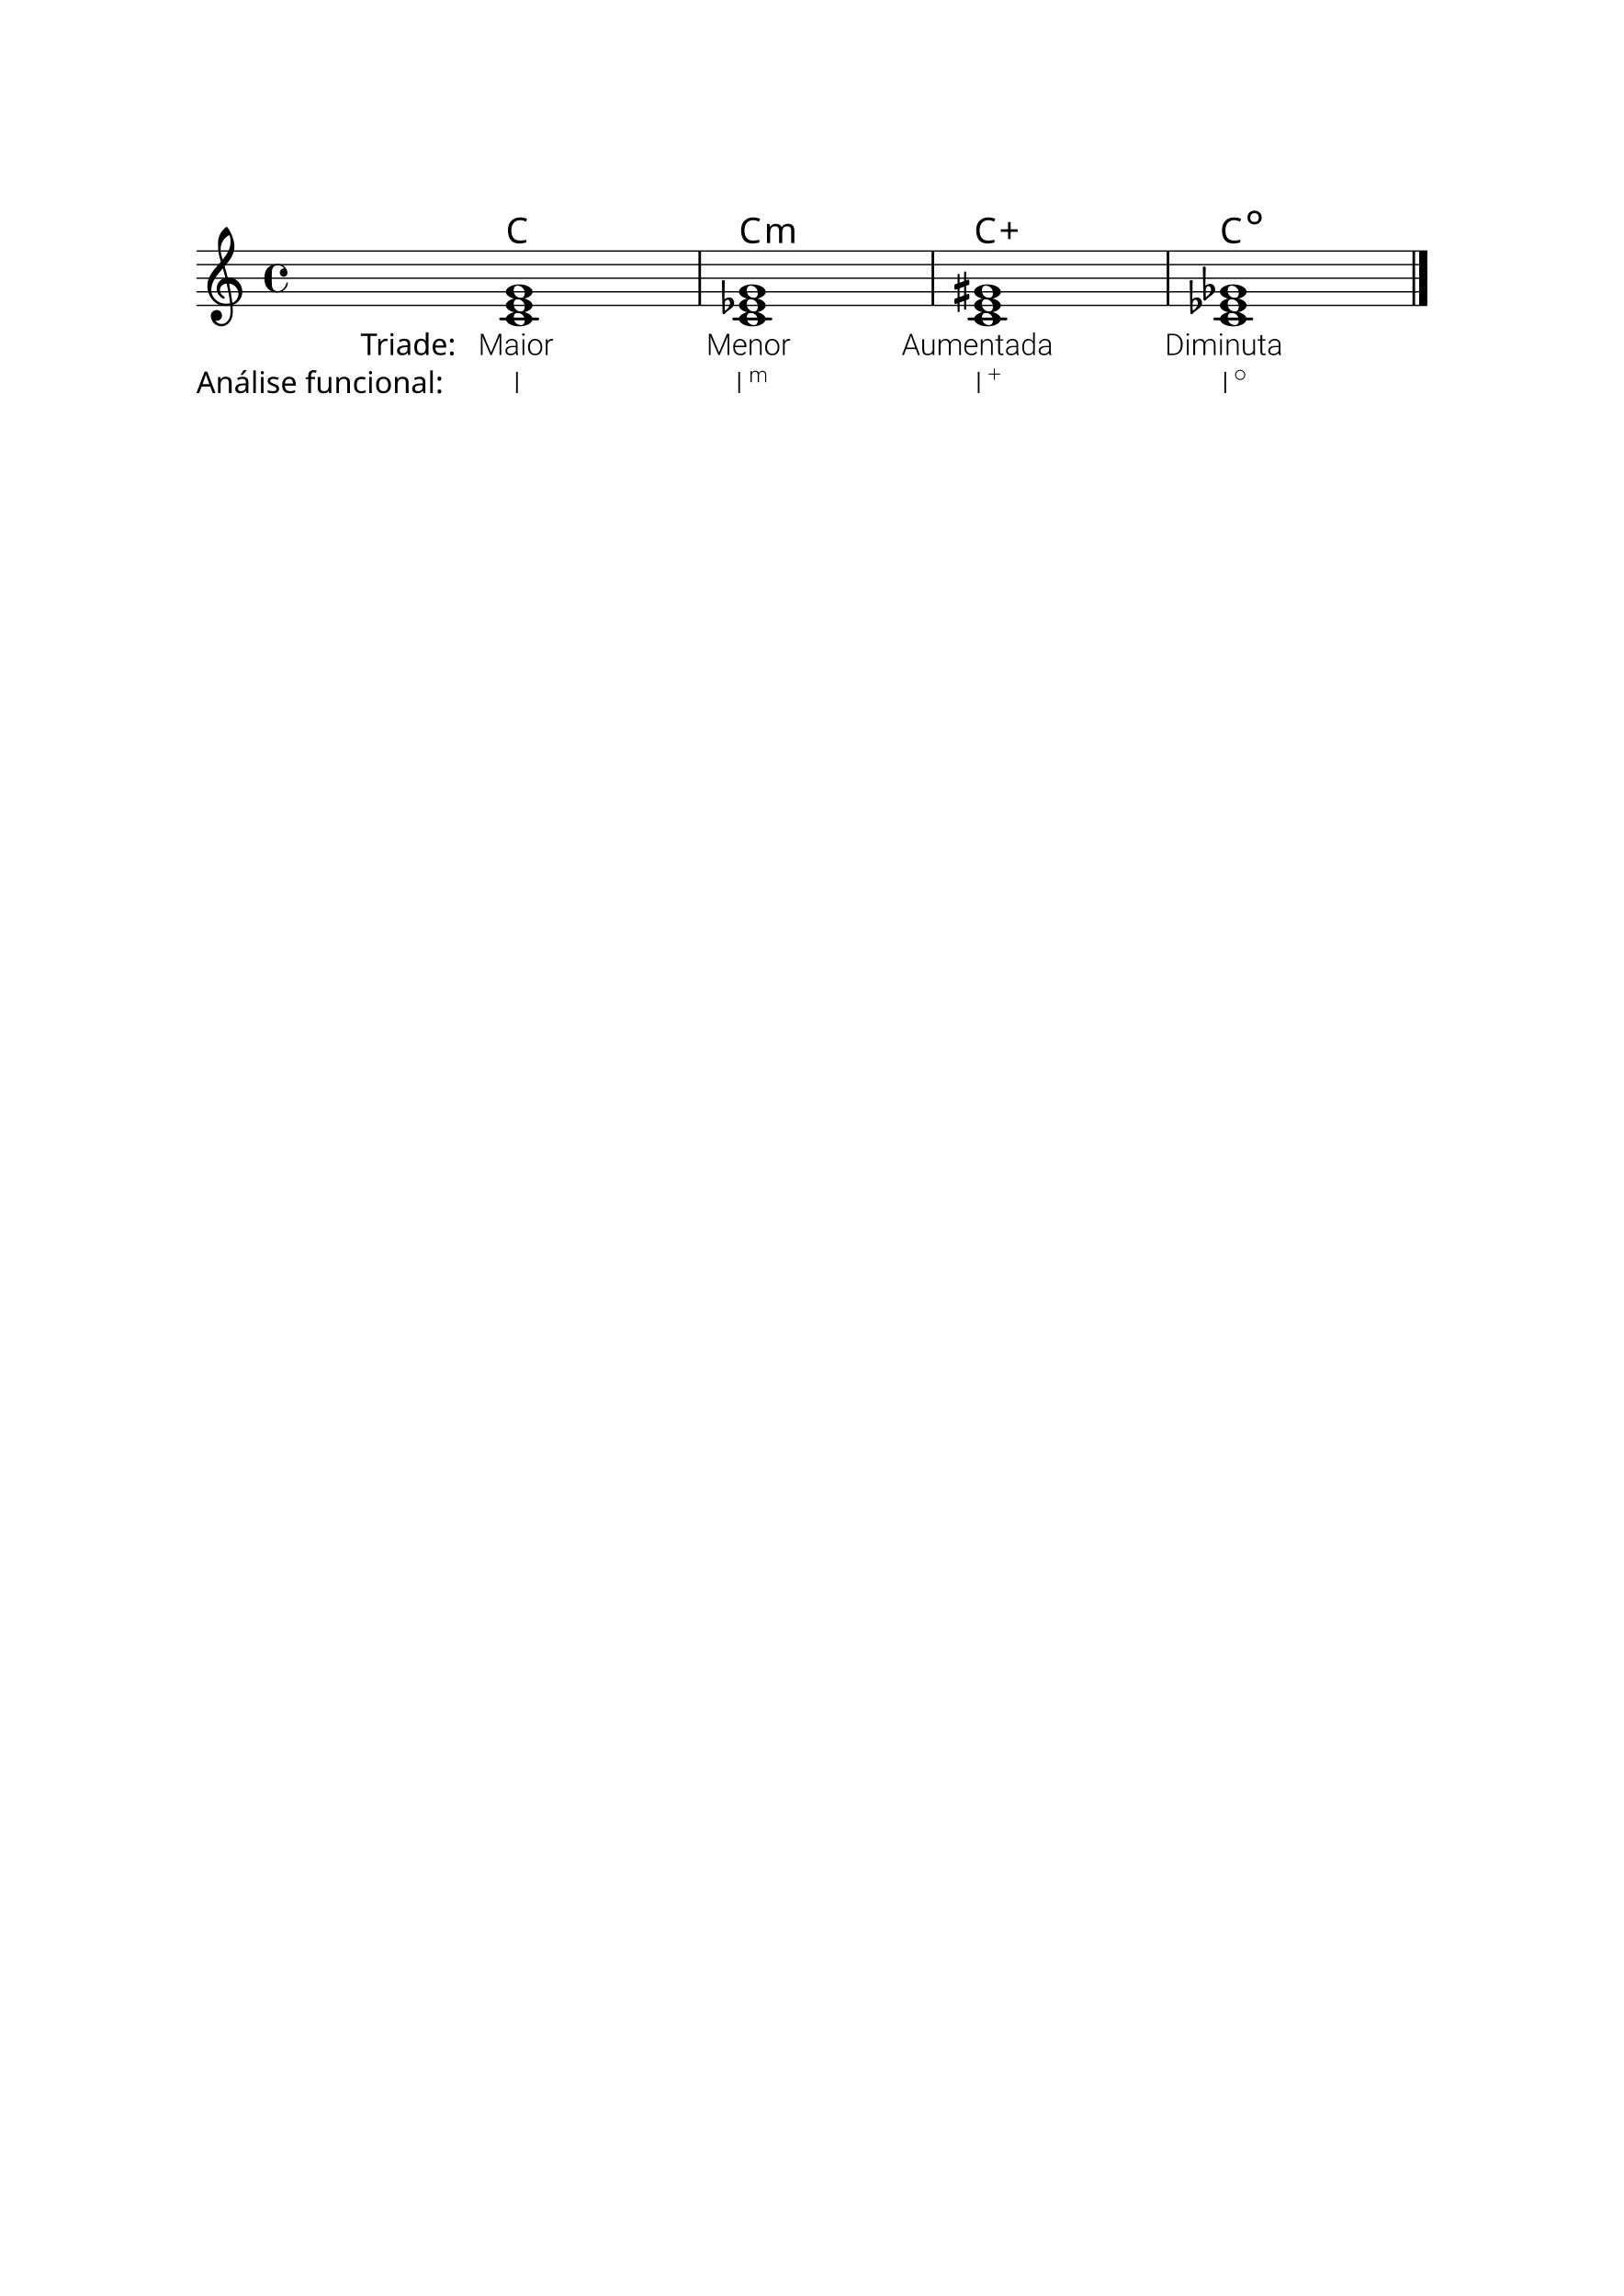
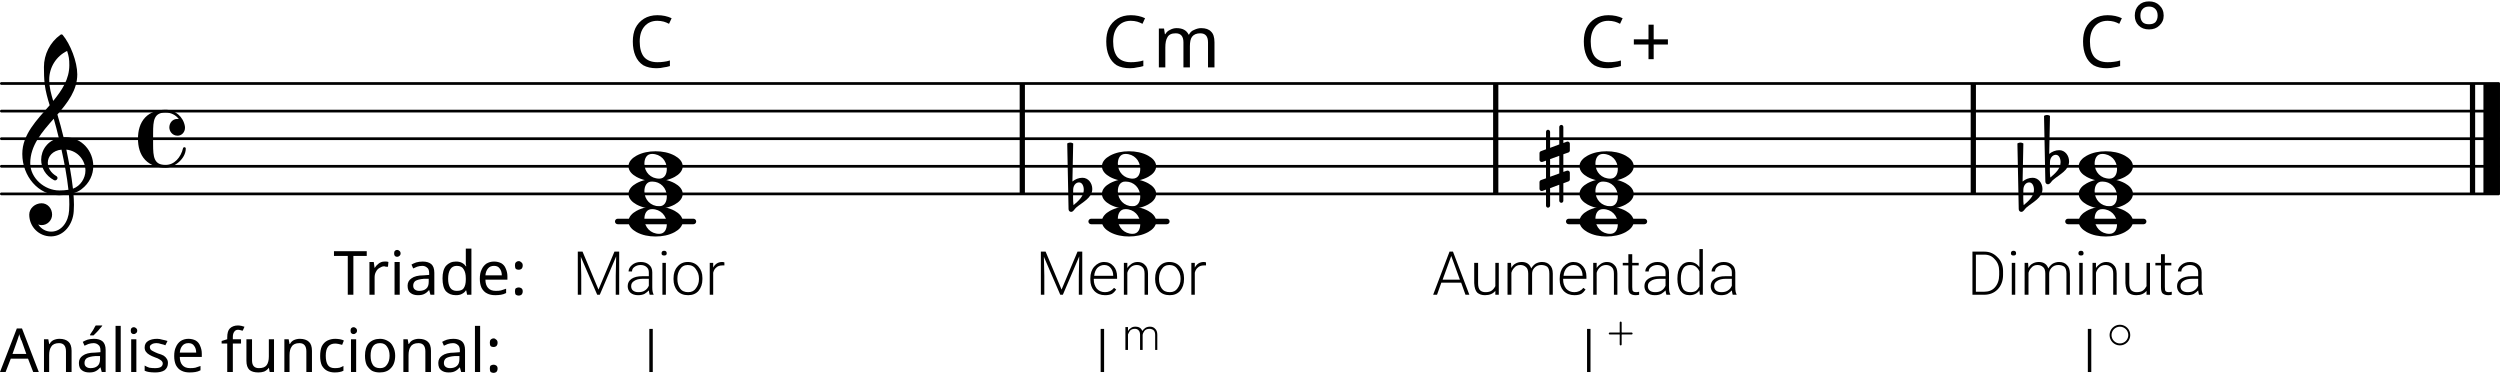
- <svg xmlns="http://www.w3.org/2000/svg" xmlns:xlink="http://www.w3.org/1999/xlink" version="1.2" width="210.00mm" height="297.00mm" viewBox="0 -0 119.502 169.009">
+ <svg xmlns="http://www.w3.org/2000/svg" version="1.2" width="159.20mm" height="23.75mm" viewBox="14.454 15.454 90.594 13.513">
  <style type="text/css">

tspan { white-space: pre; }

</style>
  <g transform="translate(14.454, 23.4787)">
    <rect x="74.838" y="-0.1" width="2.943" height="0.2" ry="0.1" fill="currentColor" />
  </g>
  <g transform="translate(14.454, 23.4787)">
    <rect x="56.747" y="-0.1" width="2.943" height="0.2" ry="0.1" fill="currentColor" />
  </g>
  <g transform="translate(14.454, 23.4787)">
    <rect x="39.441" y="-0.1" width="2.943" height="0.2" ry="0.1" fill="currentColor" />
  </g>
  <g transform="translate(14.454, 23.4787)">
    <rect x="22.285" y="-0.1" width="2.943" height="0.2" ry="0.1" fill="currentColor" />
  </g>
  <g transform="translate(68.5607, 20.4787)">
    <rect x="0" y="-2" width="0.19" height="4" ry="0" fill="currentColor" />
  </g>
  <g transform="translate(85.8669, 20.4787)">
    <rect x="0" y="-2" width="0.19" height="4" ry="0" fill="currentColor" />
  </g>
  <g transform="translate(51.4046, 20.4787)">
    <rect x="0" y="-2" width="0.19" height="4" ry="0" fill="currentColor" />
  </g>
  <g transform="translate(104.4476, 20.4787)">
    <rect x="0" y="-2" width="0.6" height="4" ry="0" fill="currentColor" />
  </g>
  <g transform="translate(103.9576, 20.4787)">
    <rect x="0" y="-2" width="0.19" height="4" ry="0" fill="currentColor" />
  </g>
  <g transform="translate(14.454, 22.4787)">
    <line stroke-linejoin="round" stroke-linecap="round" stroke-width="0.1" stroke="currentColor" x1="0.05" y1="0" x2="90.544" y2="0" />
  </g>
  <g transform="translate(14.454, 21.4787)">
    <line stroke-linejoin="round" stroke-linecap="round" stroke-width="0.1" stroke="currentColor" x1="0.05" y1="0" x2="90.544" y2="0" />
  </g>
  <g transform="translate(14.454, 20.4787)">
    <line stroke-linejoin="round" stroke-linecap="round" stroke-width="0.1" stroke="currentColor" x1="0.05" y1="0" x2="90.544" y2="0" />
  </g>
  <g transform="translate(14.454, 19.4787)">
    <line stroke-linejoin="round" stroke-linecap="round" stroke-width="0.1" stroke="currentColor" x1="0.05" y1="0" x2="90.544" y2="0" />
  </g>
  <g transform="translate(14.454, 18.4787)">
    <line stroke-linejoin="round" stroke-linecap="round" stroke-width="0.1" stroke="currentColor" x1="0.05" y1="0" x2="90.544" y2="0" />
  </g>
-   <a style="color:inherit;" xlink:href="textedit://C:/Users/mfe39/Desktop/artifact/teoria-musical-resources-main/teoria-musical-resources-main/lilypond/chords_3notes.ly:37:2:3">
-     <g transform="translate(89.8778, 28.934)">
-       <text font-family="Roboto Light" font-size="2.2" text-anchor="start" fill="currentColor">
-         <tspan>I</tspan>
-       </text>
-     </g>
-     <g transform="translate(91.2745, 27.5949)">
-       <circle stroke-linejoin="round" stroke-linecap="round" fill="none" stroke="currentColor" stroke-width="0.071" r="0.339" />
-     </g>
-   </a>
-   <a style="color:inherit;" xlink:href="textedit://C:/Users/mfe39/Desktop/artifact/teoria-musical-resources-main/teoria-musical-resources-main/lilypond/chords_3notes.ly:29:24:25">
-     <g transform="translate(85.7274, 26.134)">
-       <text font-family="Roboto Light" font-size="2.2" text-anchor="start" fill="currentColor">
-         <tspan>Diminuta</tspan>
-       </text>
-     </g>
-   </a>
-   <a style="color:inherit;" xlink:href="textedit://C:/Users/mfe39/Desktop/artifact/teoria-musical-resources-main/teoria-musical-resources-main/lilypond/chords_3notes.ly:12:28:29">
-     <g transform="translate(89.7825, 21.4787)">
-       <path transform="scale(0.004, -0.004)" d="M213 112c-50 0 -69 -43 -69 -88c0 -77 57 -136 134 -136c50 0 69 43 69 88c0 77 -57 136 -134 136zM491 0c0 -43 -34 -75 -72 -96c-53 -29 -114 -40 -174 -40s-120 11 -173 40c-38 21 -72 53 -72 96s34 75 72 96c53 29 113 40 173 40s121 -11 174 -40 c38 -21 72 -53 72 -96z" fill="currentColor" />
-     </g>
-   </a>
-   <a style="color:inherit;" xlink:href="textedit://C:/Users/mfe39/Desktop/artifact/teoria-musical-resources-main/teoria-musical-resources-main/lilypond/chords_3notes.ly:12:28:29">
-     <g transform="translate(89.7825, 22.4787)">
-       <path transform="scale(0.004, -0.004)" d="M213 112c-50 0 -69 -43 -69 -88c0 -77 57 -136 134 -136c50 0 69 43 69 88c0 77 -57 136 -134 136zM491 0c0 -43 -34 -75 -72 -96c-53 -29 -114 -40 -174 -40s-120 11 -173 40c-38 21 -72 53 -72 96s34 75 72 96c53 29 113 40 173 40s121 -11 174 -40 c38 -21 72 -53 72 -96z" fill="currentColor" />
-     </g>
-   </a>
-   <a style="color:inherit;" xlink:href="textedit://C:/Users/mfe39/Desktop/artifact/teoria-musical-resources-main/teoria-musical-resources-main/lilypond/chords_3notes.ly:12:28:29">
-     <g transform="translate(89.7825, 23.4787)">
-       <path transform="scale(0.004, -0.004)" d="M213 112c-50 0 -69 -43 -69 -88c0 -77 57 -136 134 -136c50 0 69 43 69 88c0 77 -57 136 -134 136zM491 0c0 -43 -34 -75 -72 -96c-53 -29 -114 -40 -174 -40s-120 11 -173 40c-38 21 -72 53 -72 96s34 75 72 96c53 29 113 40 173 40s121 -11 174 -40 c38 -21 72 -53 72 -96z" fill="currentColor" />
-     </g>
-   </a>
-   <a style="color:inherit;" xlink:href="textedit://C:/Users/mfe39/Desktop/artifact/teoria-musical-resources-main/teoria-musical-resources-main/lilypond/chords_3notes.ly:12:28:29">
-     <g transform="translate(89.7825, 17.8942)">
-       <text font-family="sans-serif" font-size="2.616" text-anchor="start" fill="currentColor">
-         <tspan>C</tspan>
-       </text>
-     </g>
-     <g transform="translate(91.6263, 17.8942)">
-       <text font-family="sans-serif" font-size="3.296" text-anchor="start" fill="currentColor">
-         <tspan>°</tspan>
-       </text>
-     </g>
-   </a>
+   <g transform="translate(89.8778, 28.934)">
+     <text font-family="Roboto Light" font-size="2.2" text-anchor="start" fill="currentColor">
+       <tspan>I</tspan>
+     </text>
+   </g>
+   <g transform="translate(91.2745, 27.5949)">
+     <circle stroke-linejoin="round" stroke-linecap="round" fill="none" stroke="currentColor" stroke-width="0.071" r="0.339" />
+   </g>
+   <g transform="translate(85.7274, 26.134)">
+     <text font-family="Roboto Light" font-size="2.2" text-anchor="start" fill="currentColor">
+       <tspan>Diminuta</tspan>
+     </text>
+   </g>
+   <g transform="translate(89.7825, 21.4787)">
+     <path transform="scale(0.004, -0.004)" d="M213 112c-50 0 -69 -43 -69 -88c0 -77 57 -136 134 -136c50 0 69 43 69 88c0 77 -57 136 -134 136zM491 0c0 -43 -34 -75 -72 -96c-53 -29 -114 -40 -174 -40s-120 11 -173 40c-38 21 -72 53 -72 96s34 75 72 96c53 29 113 40 173 40s121 -11 174 -40 c38 -21 72 -53 72 -96z" fill="currentColor" />
+   </g>
+   <g transform="translate(89.7825, 22.4787)">
+     <path transform="scale(0.004, -0.004)" d="M213 112c-50 0 -69 -43 -69 -88c0 -77 57 -136 134 -136c50 0 69 43 69 88c0 77 -57 136 -134 136zM491 0c0 -43 -34 -75 -72 -96c-53 -29 -114 -40 -174 -40s-120 11 -173 40c-38 21 -72 53 -72 96s34 75 72 96c53 29 113 40 173 40s121 -11 174 -40 c38 -21 72 -53 72 -96z" fill="currentColor" />
+   </g>
+   <g transform="translate(89.7825, 23.4787)">
+     <path transform="scale(0.004, -0.004)" d="M213 112c-50 0 -69 -43 -69 -88c0 -77 57 -136 134 -136c50 0 69 43 69 88c0 77 -57 136 -134 136zM491 0c0 -43 -34 -75 -72 -96c-53 -29 -114 -40 -174 -40s-120 11 -173 40c-38 21 -72 53 -72 96s34 75 72 96c53 29 113 40 173 40s121 -11 174 -40 c38 -21 72 -53 72 -96z" fill="currentColor" />
+   </g>
+   <g transform="translate(89.7825, 17.8942)">
+     <text font-family="sans-serif" font-size="2.616" text-anchor="start" fill="currentColor">
+       <tspan>C</tspan>
+     </text>
+   </g>
+   <g transform="translate(91.6263, 17.8942)">
+     <text font-family="sans-serif" font-size="3.296" text-anchor="start" fill="currentColor">
+       <tspan>°</tspan>
+     </text>
+   </g>
  <g transform="translate(70.2418, 21.4787)">
    <path transform="scale(0.004, -0.004)" d="M0 119c0 8 5 15 13 18l46 17v158c0 10 8 19 18 19s19 -9 19 -19v-145l83 31v158c0 10 9 19 19 19s18 -9 18 -19v-145l32 12c2 1 5 1 7 1c11 0 20 -9 20 -20v-60c0 -8 -5 -16 -13 -19l-46 -16v-160l32 11c2 1 5 1 7 1c11 0 20 -9 20 -20v-60c0 -8 -5 -15 -13 -18l-46 -17 v-158c0 -10 -8 -19 -18 -19s-19 9 -19 19v145l-83 -31v-158c0 -10 -9 -19 -19 -19s-18 9 -18 19v145l-32 -12c-2 -1 -5 -1 -7 -1c-11 0 -20 9 -20 20v60c0 8 5 16 13 19l46 16v160l-32 -11c-2 -1 -5 -1 -7 -1c-11 0 -20 9 -20 20v60zM179 95l-83 -30v-160l83 30v160z" fill="currentColor" />
  </g>
-   <a style="color:inherit;" xlink:href="textedit://C:/Users/mfe39/Desktop/artifact/teoria-musical-resources-main/teoria-musical-resources-main/lilypond/chords_3notes.ly:36:2:3">
-     <g transform="translate(71.7305, 28.934)">
-       <text font-family="Roboto Light" font-size="2.2" text-anchor="start" fill="currentColor">
-         <tspan>I</tspan>
-       </text>
-     </g>
-     <g transform="translate(73.1837, 27.5383)">
-       <line stroke-linejoin="round" stroke-linecap="round" stroke-width="0.071" stroke="currentColor" x1="0" y1="0" x2="-0.396" y2="0" />
-     </g>
-     <g transform="translate(73.1837, 27.5383)">
-       <line stroke-linejoin="round" stroke-linecap="round" stroke-width="0.071" stroke="currentColor" x1="0" y1="0" x2="0" y2="0.396" />
-     </g>
-     <g transform="translate(73.1837, 27.5383)">
-       <line stroke-linejoin="round" stroke-linecap="round" stroke-width="0.071" stroke="currentColor" x1="0" y1="0" x2="0.396" y2="0" />
-     </g>
-     <g transform="translate(73.1837, 27.5383)">
-       <line stroke-linejoin="round" stroke-linecap="round" stroke-width="0.071" stroke="currentColor" x1="0" y1="0" x2="0" y2="-0.396" />
-     </g>
-   </a>
-   <a style="color:inherit;" xlink:href="textedit://C:/Users/mfe39/Desktop/artifact/teoria-musical-resources-main/teoria-musical-resources-main/lilypond/chords_3notes.ly:29:14:15">
-     <g transform="translate(66.3563, 26.134)">
-       <text font-family="Roboto Light" font-size="2.2" text-anchor="start" fill="currentColor">
-         <tspan>Aumentada</tspan>
-       </text>
-     </g>
-   </a>
+   <g transform="translate(71.7305, 28.934)">
+     <text font-family="Roboto Light" font-size="2.2" text-anchor="start" fill="currentColor">
+       <tspan>I</tspan>
+     </text>
+   </g>
+   <g transform="translate(73.1837, 27.5383)">
+     <line stroke-linejoin="round" stroke-linecap="round" stroke-width="0.071" stroke="currentColor" x1="0" y1="0" x2="-0.396" y2="0" />
+   </g>
+   <g transform="translate(73.1837, 27.5383)">
+     <line stroke-linejoin="round" stroke-linecap="round" stroke-width="0.071" stroke="currentColor" x1="0" y1="0" x2="0" y2="0.396" />
+   </g>
+   <g transform="translate(73.1837, 27.5383)">
+     <line stroke-linejoin="round" stroke-linecap="round" stroke-width="0.071" stroke="currentColor" x1="0" y1="0" x2="0.396" y2="0" />
+   </g>
+   <g transform="translate(73.1837, 27.5383)">
+     <line stroke-linejoin="round" stroke-linecap="round" stroke-width="0.071" stroke="currentColor" x1="0" y1="0" x2="0" y2="-0.396" />
+   </g>
+   <g transform="translate(66.3563, 26.134)">
+     <text font-family="Roboto Light" font-size="2.2" text-anchor="start" fill="currentColor">
+       <tspan>Aumentada</tspan>
+     </text>
+   </g>
  <g transform="translate(88.6325, 21.4787)">
    <path transform="scale(0.004, -0.004)" d="M27 41l-1 -66v-11c0 -22 1 -44 4 -66c45 38 93 80 93 139c0 33 -14 67 -43 67c-31 0 -52 -30 -53 -63zM-15 -138l-12 595c8 5 18 8 27 8s19 -3 27 -8l-7 -345c25 21 58 34 91 34c52 0 89 -48 89 -102c0 -80 -86 -117 -147 -169c-15 -13 -24 -38 -45 -38 c-13 0 -23 11 -23 25z" fill="currentColor" />
  </g>
  <g transform="translate(87.668, 22.4787)">
    <path transform="scale(0.004, -0.004)" d="M27 41l-1 -66v-11c0 -22 1 -44 4 -66c45 38 93 80 93 139c0 33 -14 67 -43 67c-31 0 -52 -30 -53 -63zM-15 -138l-12 595c8 5 18 8 27 8s19 -3 27 -8l-7 -345c25 21 58 34 91 34c52 0 89 -48 89 -102c0 -80 -86 -117 -147 -169c-15 -13 -24 -38 -45 -38 c-13 0 -23 11 -23 25z" fill="currentColor" />
  </g>
-   <a style="color:inherit;" xlink:href="textedit://C:/Users/mfe39/Desktop/artifact/teoria-musical-resources-main/teoria-musical-resources-main/lilypond/chords_3notes.ly:29:2:3">
-     <g transform="translate(35.1888, 26.134)">
-       <text font-family="Roboto Light" font-size="2.2" text-anchor="start" fill="currentColor">
-         <tspan>Maior</tspan>
-       </text>
-     </g>
-   </a>
+   <g transform="translate(35.1888, 26.134)">
+     <text font-family="Roboto Light" font-size="2.2" text-anchor="start" fill="currentColor">
+       <tspan>Maior</tspan>
+     </text>
+   </g>
  <g transform="translate(14.454, 28.934)">
    <text font-family="Roboto Slab Light" font-size="2.2" text-anchor="start" fill="currentColor">
      <tspan>Análise funcional:</tspan>
    </text>
  </g>
-   <a style="color:inherit;" xlink:href="textedit://C:/Users/mfe39/Desktop/artifact/teoria-musical-resources-main/teoria-musical-resources-main/lilypond/chords_3notes.ly:34:2:3">
-     <g transform="translate(37.7496, 28.934)">
-       <text font-family="Roboto Light" font-size="2.2" text-anchor="start" fill="currentColor">
-         <tspan>I</tspan>
-       </text>
-     </g>
-   </a>
+   <g transform="translate(37.7496, 28.934)">
+     <text font-family="Roboto Light" font-size="2.2" text-anchor="start" fill="currentColor">
+       <tspan>I</tspan>
+     </text>
+   </g>
  <g transform="translate(26.5407, 26.134)">
    <text font-family="Roboto Slab Light" font-size="2.2" text-anchor="start" fill="currentColor">
      <tspan>Triade:</tspan>
    </text>
  </g>
-   <a style="color:inherit;" xlink:href="textedit://C:/Users/mfe39/Desktop/artifact/teoria-musical-resources-main/teoria-musical-resources-main/lilypond/chords_3notes.ly:12:22:23">
-     <g transform="translate(71.6918, 22.4787)">
-       <path transform="scale(0.004, -0.004)" d="M213 112c-50 0 -69 -43 -69 -88c0 -77 57 -136 134 -136c50 0 69 43 69 88c0 77 -57 136 -134 136zM491 0c0 -43 -34 -75 -72 -96c-53 -29 -114 -40 -174 -40s-120 11 -173 40c-38 21 -72 53 -72 96s34 75 72 96c53 29 113 40 173 40s121 -11 174 -40 c38 -21 72 -53 72 -96z" fill="currentColor" />
-     </g>
-   </a>
-   <a style="color:inherit;" xlink:href="textedit://C:/Users/mfe39/Desktop/artifact/teoria-musical-resources-main/teoria-musical-resources-main/lilypond/chords_3notes.ly:8:2:3">
-     <g transform="translate(19.454, 20.4787)">
-       <path transform="scale(0.004, -0.004)" d="M359 27c-49 0 -75 42 -75 75c0 38 27 77 72 77c4 0 9 0 14 -1c-28 37 -72 59 -120 59c-106 0 -113 -73 -113 -186v-51v-51c0 -113 7 -187 113 -187c80 0 139 70 158 151c2 7 7 10 12 10c6 0 13 -4 13 -12c0 -94 -105 -174 -183 -174c-68 0 -137 21 -184 70 c-49 51 -66 122 -66 193s17 142 66 193c47 49 116 69 184 69c87 0 160 -63 175 -149c1 -5 1 -10 1 -14c0 -40 -30 -72 -67 -72z" fill="currentColor" />
-     </g>
-   </a>
-   <a style="color:inherit;" xlink:href="textedit://C:/Users/mfe39/Desktop/artifact/teoria-musical-resources-main/teoria-musical-resources-main/lilypond/chords_3notes.ly:7:2:3">
- </a>
+   <g transform="translate(71.6918, 22.4787)">
+     <path transform="scale(0.004, -0.004)" d="M213 112c-50 0 -69 -43 -69 -88c0 -77 57 -136 134 -136c50 0 69 43 69 88c0 77 -57 136 -134 136zM491 0c0 -43 -34 -75 -72 -96c-53 -29 -114 -40 -174 -40s-120 11 -173 40c-38 21 -72 53 -72 96s34 75 72 96c53 29 113 40 173 40s121 -11 174 -40 c38 -21 72 -53 72 -96z" fill="currentColor" />
+   </g>
+   <g transform="translate(19.454, 20.4787)">
+     <path transform="scale(0.004, -0.004)" d="M359 27c-49 0 -75 42 -75 75c0 38 27 77 72 77c4 0 9 0 14 -1c-28 37 -72 59 -120 59c-106 0 -113 -73 -113 -186v-51v-51c0 -113 7 -187 113 -187c80 0 139 70 158 151c2 7 7 10 12 10c6 0 13 -4 13 -12c0 -94 -105 -174 -183 -174c-68 0 -137 21 -184 70 c-49 51 -66 122 -66 193s17 142 66 193c47 49 116 69 184 69c87 0 160 -63 175 -149c1 -5 1 -10 1 -14c0 -40 -30 -72 -67 -72z" fill="currentColor" />
+   </g>
  <g transform="translate(15.254, 21.4787)">
    <path transform="scale(0.004, -0.004)" d="M266 -635h-6c-108 0 -195 88 -195 197c0 58 53 103 112 103c54 0 95 -47 95 -103c0 -52 -43 -95 -95 -95c-11 0 -21 2 -31 6c26 -39 68 -65 117 -65h4zM461 -203c68 24 113 95 113 164c0 90 -66 179 -173 190c24 -116 46 -231 60 -354zM74 28c0 -135 129 -247 264 -247 c28 0 55 2 82 6c-14 127 -37 245 -63 364c-79 -8 -124 -61 -124 -119c0 -44 25 -91 81 -123c5 -5 7 -10 7 -15c0 -11 -10 -22 -22 -22c-3 0 -6 1 -9 2c-80 43 -117 115 -117 185c0 88 58 174 160 197c-14 58 -29 117 -46 175c-107 -121 -213 -243 -213 -403zM335 -262 c-188 0 -333 172 -333 374c0 177 131 306 248 441c-19 62 -37 125 -45 190c-6 52 -7 104 -7 156c0 115 55 224 149 292c6 5 14 5 20 0c71 -84 133 -245 133 -358c0 -143 -86 -255 -180 -364c21 -68 39 -138 56 -207c4 0 9 1 13 1c155 0 256 -128 256 -261 c0 -76 -33 -154 -107 -210c-22 -17 -47 -28 -73 -36c3 -35 5 -70 5 -105c0 -19 -1 -39 -2 -58c-7 -119 -88 -225 -202 -228l1 43c93 2 153 92 159 191c1 18 2 37 2 55c0 31 -1 61 -4 92c-29 -5 -58 -8 -89 -8zM428 916c0 55 -4 79 -20 129c-99 -48 -162 -149 -162 -259 c0 -74 18 -133 36 -194c80 97 146 198 146 324z" fill="currentColor" />
  </g>
-   <a style="color:inherit;" xlink:href="textedit://C:/Users/mfe39/Desktop/artifact/teoria-musical-resources-main/teoria-musical-resources-main/lilypond/chords_3notes.ly:12:15:16">
-     <g transform="translate(37.2295, 21.4787)">
-       <path transform="scale(0.004, -0.004)" d="M213 112c-50 0 -69 -43 -69 -88c0 -77 57 -136 134 -136c50 0 69 43 69 88c0 77 -57 136 -134 136zM491 0c0 -43 -34 -75 -72 -96c-53 -29 -114 -40 -174 -40s-120 11 -173 40c-38 21 -72 53 -72 96s34 75 72 96c53 29 113 40 173 40s121 -11 174 -40 c38 -21 72 -53 72 -96z" fill="currentColor" />
-     </g>
-   </a>
-   <a style="color:inherit;" xlink:href="textedit://C:/Users/mfe39/Desktop/artifact/teoria-musical-resources-main/teoria-musical-resources-main/lilypond/chords_3notes.ly:12:15:16">
-     <g transform="translate(37.2295, 22.4787)">
-       <path transform="scale(0.004, -0.004)" d="M213 112c-50 0 -69 -43 -69 -88c0 -77 57 -136 134 -136c50 0 69 43 69 88c0 77 -57 136 -134 136zM491 0c0 -43 -34 -75 -72 -96c-53 -29 -114 -40 -174 -40s-120 11 -173 40c-38 21 -72 53 -72 96s34 75 72 96c53 29 113 40 173 40s121 -11 174 -40 c38 -21 72 -53 72 -96z" fill="currentColor" />
-     </g>
-   </a>
-   <a style="color:inherit;" xlink:href="textedit://C:/Users/mfe39/Desktop/artifact/teoria-musical-resources-main/teoria-musical-resources-main/lilypond/chords_3notes.ly:12:15:16">
-     <g transform="translate(37.2295, 23.4787)">
-       <path transform="scale(0.004, -0.004)" d="M213 112c-50 0 -69 -43 -69 -88c0 -77 57 -136 134 -136c50 0 69 43 69 88c0 77 -57 136 -134 136zM491 0c0 -43 -34 -75 -72 -96c-53 -29 -114 -40 -174 -40s-120 11 -173 40c-38 21 -72 53 -72 96s34 75 72 96c53 29 113 40 173 40s121 -11 174 -40 c38 -21 72 -53 72 -96z" fill="currentColor" />
-     </g>
-   </a>
-   <a style="color:inherit;" xlink:href="textedit://C:/Users/mfe39/Desktop/artifact/teoria-musical-resources-main/teoria-musical-resources-main/lilypond/chords_3notes.ly:12:15:16">
-     <g transform="translate(37.2295, 17.8942)">
-       <text font-family="sans-serif" font-size="2.616" text-anchor="start" fill="currentColor">
-         <tspan>C</tspan>
-       </text>
-     </g>
-   </a>
-   <a style="color:inherit;" xlink:href="textedit://C:/Users/mfe39/Desktop/artifact/teoria-musical-resources-main/teoria-musical-resources-main/lilypond/chords_3notes.ly:12:22:23">
-     <g transform="translate(71.6918, 21.4787)">
-       <path transform="scale(0.004, -0.004)" d="M213 112c-50 0 -69 -43 -69 -88c0 -77 57 -136 134 -136c50 0 69 43 69 88c0 77 -57 136 -134 136zM491 0c0 -43 -34 -75 -72 -96c-53 -29 -114 -40 -174 -40s-120 11 -173 40c-38 21 -72 53 -72 96s34 75 72 96c53 29 113 40 173 40s121 -11 174 -40 c38 -21 72 -53 72 -96z" fill="currentColor" />
-     </g>
-   </a>
-   <a style="color:inherit;" xlink:href="textedit://C:/Users/mfe39/Desktop/artifact/teoria-musical-resources-main/teoria-musical-resources-main/lilypond/chords_3notes.ly:12:22:23">
-     <g transform="translate(71.6918, 23.4787)">
-       <path transform="scale(0.004, -0.004)" d="M213 112c-50 0 -69 -43 -69 -88c0 -77 57 -136 134 -136c50 0 69 43 69 88c0 77 -57 136 -134 136zM491 0c0 -43 -34 -75 -72 -96c-53 -29 -114 -40 -174 -40s-120 11 -173 40c-38 21 -72 53 -72 96s34 75 72 96c53 29 113 40 173 40s121 -11 174 -40 c38 -21 72 -53 72 -96z" fill="currentColor" />
-     </g>
-   </a>
-   <a style="color:inherit;" xlink:href="textedit://C:/Users/mfe39/Desktop/artifact/teoria-musical-resources-main/teoria-musical-resources-main/lilypond/chords_3notes.ly:12:22:23">
-     <g transform="translate(71.6918, 17.8942)">
-       <text font-family="sans-serif" font-size="2.616" text-anchor="start" fill="currentColor">
-         <tspan>C</tspan>
-       </text>
-     </g>
-     <g transform="translate(73.5355, 17.8942)">
-       <text font-family="sans-serif" font-size="2.616" text-anchor="start" fill="currentColor">
-         <tspan>+</tspan>
-       </text>
-     </g>
-   </a>
+   <g transform="translate(37.2295, 21.4787)">
+     <path transform="scale(0.004, -0.004)" d="M213 112c-50 0 -69 -43 -69 -88c0 -77 57 -136 134 -136c50 0 69 43 69 88c0 77 -57 136 -134 136zM491 0c0 -43 -34 -75 -72 -96c-53 -29 -114 -40 -174 -40s-120 11 -173 40c-38 21 -72 53 -72 96s34 75 72 96c53 29 113 40 173 40s121 -11 174 -40 c38 -21 72 -53 72 -96z" fill="currentColor" />
+   </g>
+   <g transform="translate(37.2295, 22.4787)">
+     <path transform="scale(0.004, -0.004)" d="M213 112c-50 0 -69 -43 -69 -88c0 -77 57 -136 134 -136c50 0 69 43 69 88c0 77 -57 136 -134 136zM491 0c0 -43 -34 -75 -72 -96c-53 -29 -114 -40 -174 -40s-120 11 -173 40c-38 21 -72 53 -72 96s34 75 72 96c53 29 113 40 173 40s121 -11 174 -40 c38 -21 72 -53 72 -96z" fill="currentColor" />
+   </g>
+   <g transform="translate(37.2295, 23.4787)">
+     <path transform="scale(0.004, -0.004)" d="M213 112c-50 0 -69 -43 -69 -88c0 -77 57 -136 134 -136c50 0 69 43 69 88c0 77 -57 136 -134 136zM491 0c0 -43 -34 -75 -72 -96c-53 -29 -114 -40 -174 -40s-120 11 -173 40c-38 21 -72 53 -72 96s34 75 72 96c53 29 113 40 173 40s121 -11 174 -40 c38 -21 72 -53 72 -96z" fill="currentColor" />
+   </g>
+   <g transform="translate(37.2295, 17.8942)">
+     <text font-family="sans-serif" font-size="2.616" text-anchor="start" fill="currentColor">
+       <tspan>C</tspan>
+     </text>
+   </g>
+   <g transform="translate(71.6918, 21.4787)">
+     <path transform="scale(0.004, -0.004)" d="M213 112c-50 0 -69 -43 -69 -88c0 -77 57 -136 134 -136c50 0 69 43 69 88c0 77 -57 136 -134 136zM491 0c0 -43 -34 -75 -72 -96c-53 -29 -114 -40 -174 -40s-120 11 -173 40c-38 21 -72 53 -72 96s34 75 72 96c53 29 113 40 173 40s121 -11 174 -40 c38 -21 72 -53 72 -96z" fill="currentColor" />
+   </g>
+   <g transform="translate(71.6918, 23.4787)">
+     <path transform="scale(0.004, -0.004)" d="M213 112c-50 0 -69 -43 -69 -88c0 -77 57 -136 134 -136c50 0 69 43 69 88c0 77 -57 136 -134 136zM491 0c0 -43 -34 -75 -72 -96c-53 -29 -114 -40 -174 -40s-120 11 -173 40c-38 21 -72 53 -72 96s34 75 72 96c53 29 113 40 173 40s121 -11 174 -40 c38 -21 72 -53 72 -96z" fill="currentColor" />
+   </g>
+   <g transform="translate(71.6918, 17.8942)">
+     <text font-family="sans-serif" font-size="2.616" text-anchor="start" fill="currentColor">
+       <tspan>C</tspan>
+     </text>
+   </g>
+   <g transform="translate(73.5355, 17.8942)">
+     <text font-family="sans-serif" font-size="2.616" text-anchor="start" fill="currentColor">
+       <tspan>+</tspan>
+     </text>
+   </g>
  <g transform="translate(53.2357, 22.4787)">
    <path transform="scale(0.004, -0.004)" d="M27 41l-1 -66v-11c0 -22 1 -44 4 -66c45 38 93 80 93 139c0 33 -14 67 -43 67c-31 0 -52 -30 -53 -63zM-15 -138l-12 595c8 5 18 8 27 8s19 -3 27 -8l-7 -345c25 21 58 34 91 34c52 0 89 -48 89 -102c0 -80 -86 -117 -147 -169c-15 -13 -24 -38 -45 -38 c-13 0 -23 11 -23 25z" fill="currentColor" />
  </g>
-   <a style="color:inherit;" xlink:href="textedit://C:/Users/mfe39/Desktop/artifact/teoria-musical-resources-main/teoria-musical-resources-main/lilypond/chords_3notes.ly:12:18:19">
-     <g transform="translate(54.3857, 17.8942)">
-       <text font-family="sans-serif" font-size="2.616" text-anchor="start" fill="currentColor">
-         <tspan>C</tspan>
-       </text>
-     </g>
-     <g transform="translate(56.2294, 17.8942)">
-       <text font-family="sans-serif" font-size="2.616" text-anchor="start" fill="currentColor">
-         <tspan>m</tspan>
-       </text>
-     </g>
-   </a>
-   <a style="color:inherit;" xlink:href="textedit://C:/Users/mfe39/Desktop/artifact/teoria-musical-resources-main/teoria-musical-resources-main/lilypond/chords_3notes.ly:12:18:19">
-     <g transform="translate(54.3857, 23.4787)">
-       <path transform="scale(0.004, -0.004)" d="M213 112c-50 0 -69 -43 -69 -88c0 -77 57 -136 134 -136c50 0 69 43 69 88c0 77 -57 136 -134 136zM491 0c0 -43 -34 -75 -72 -96c-53 -29 -114 -40 -174 -40s-120 11 -173 40c-38 21 -72 53 -72 96s34 75 72 96c53 29 113 40 173 40s121 -11 174 -40 c38 -21 72 -53 72 -96z" fill="currentColor" />
-     </g>
-   </a>
-   <a style="color:inherit;" xlink:href="textedit://C:/Users/mfe39/Desktop/artifact/teoria-musical-resources-main/teoria-musical-resources-main/lilypond/chords_3notes.ly:35:2:3">
-     <g transform="translate(54.1046, 28.934)">
-       <text font-family="Roboto Light" font-size="2.2" text-anchor="start" fill="currentColor">
-         <tspan>I</tspan>
-       </text>
-     </g>
-     <g transform="translate(55.1264, 28.1342)">
-       <text font-family="Roboto Light" font-size="1.556" text-anchor="start" fill="currentColor">
-         <tspan>m</tspan>
-       </text>
-     </g>
-   </a>
-   <a style="color:inherit;" xlink:href="textedit://C:/Users/mfe39/Desktop/artifact/teoria-musical-resources-main/teoria-musical-resources-main/lilypond/chords_3notes.ly:29:8:9">
-     <g transform="translate(51.9694, 26.134)">
-       <text font-family="Roboto Light" font-size="2.2" text-anchor="start" fill="currentColor">
-         <tspan>Menor</tspan>
-       </text>
-     </g>
-   </a>
-   <a style="color:inherit;" xlink:href="textedit://C:/Users/mfe39/Desktop/artifact/teoria-musical-resources-main/teoria-musical-resources-main/lilypond/chords_3notes.ly:12:18:19">
-     <g transform="translate(54.3857, 21.4787)">
-       <path transform="scale(0.004, -0.004)" d="M213 112c-50 0 -69 -43 -69 -88c0 -77 57 -136 134 -136c50 0 69 43 69 88c0 77 -57 136 -134 136zM491 0c0 -43 -34 -75 -72 -96c-53 -29 -114 -40 -174 -40s-120 11 -173 40c-38 21 -72 53 -72 96s34 75 72 96c53 29 113 40 173 40s121 -11 174 -40 c38 -21 72 -53 72 -96z" fill="currentColor" />
-     </g>
-   </a>
-   <a style="color:inherit;" xlink:href="textedit://C:/Users/mfe39/Desktop/artifact/teoria-musical-resources-main/teoria-musical-resources-main/lilypond/chords_3notes.ly:12:18:19">
-     <g transform="translate(54.3857, 22.4787)">
-       <path transform="scale(0.004, -0.004)" d="M213 112c-50 0 -69 -43 -69 -88c0 -77 57 -136 134 -136c50 0 69 43 69 88c0 77 -57 136 -134 136zM491 0c0 -43 -34 -75 -72 -96c-53 -29 -114 -40 -174 -40s-120 11 -173 40c-38 21 -72 53 -72 96s34 75 72 96c53 29 113 40 173 40s121 -11 174 -40 c38 -21 72 -53 72 -96z" fill="currentColor" />
-     </g>
-   </a>
+   <g transform="translate(54.3857, 17.8942)">
+     <text font-family="sans-serif" font-size="2.616" text-anchor="start" fill="currentColor">
+       <tspan>C</tspan>
+     </text>
+   </g>
+   <g transform="translate(56.2294, 17.8942)">
+     <text font-family="sans-serif" font-size="2.616" text-anchor="start" fill="currentColor">
+       <tspan>m</tspan>
+     </text>
+   </g>
+   <g transform="translate(54.3857, 23.4787)">
+     <path transform="scale(0.004, -0.004)" d="M213 112c-50 0 -69 -43 -69 -88c0 -77 57 -136 134 -136c50 0 69 43 69 88c0 77 -57 136 -134 136zM491 0c0 -43 -34 -75 -72 -96c-53 -29 -114 -40 -174 -40s-120 11 -173 40c-38 21 -72 53 -72 96s34 75 72 96c53 29 113 40 173 40s121 -11 174 -40 c38 -21 72 -53 72 -96z" fill="currentColor" />
+   </g>
+   <g transform="translate(54.1046, 28.934)">
+     <text font-family="Roboto Light" font-size="2.2" text-anchor="start" fill="currentColor">
+       <tspan>I</tspan>
+     </text>
+   </g>
+   <g transform="translate(55.1264, 28.1342)">
+     <text font-family="Roboto Light" font-size="1.556" text-anchor="start" fill="currentColor">
+       <tspan>m</tspan>
+     </text>
+   </g>
+   <g transform="translate(51.9694, 26.134)">
+     <text font-family="Roboto Light" font-size="2.2" text-anchor="start" fill="currentColor">
+       <tspan>Menor</tspan>
+     </text>
+   </g>
+   <g transform="translate(54.3857, 21.4787)">
+     <path transform="scale(0.004, -0.004)" d="M213 112c-50 0 -69 -43 -69 -88c0 -77 57 -136 134 -136c50 0 69 43 69 88c0 77 -57 136 -134 136zM491 0c0 -43 -34 -75 -72 -96c-53 -29 -114 -40 -174 -40s-120 11 -173 40c-38 21 -72 53 -72 96s34 75 72 96c53 29 113 40 173 40s121 -11 174 -40 c38 -21 72 -53 72 -96z" fill="currentColor" />
+   </g>
+   <g transform="translate(54.3857, 22.4787)">
+     <path transform="scale(0.004, -0.004)" d="M213 112c-50 0 -69 -43 -69 -88c0 -77 57 -136 134 -136c50 0 69 43 69 88c0 77 -57 136 -134 136zM491 0c0 -43 -34 -75 -72 -96c-53 -29 -114 -40 -174 -40s-120 11 -173 40c-38 21 -72 53 -72 96s34 75 72 96c53 29 113 40 173 40s121 -11 174 -40 c38 -21 72 -53 72 -96z" fill="currentColor" />
+   </g>
</svg>
